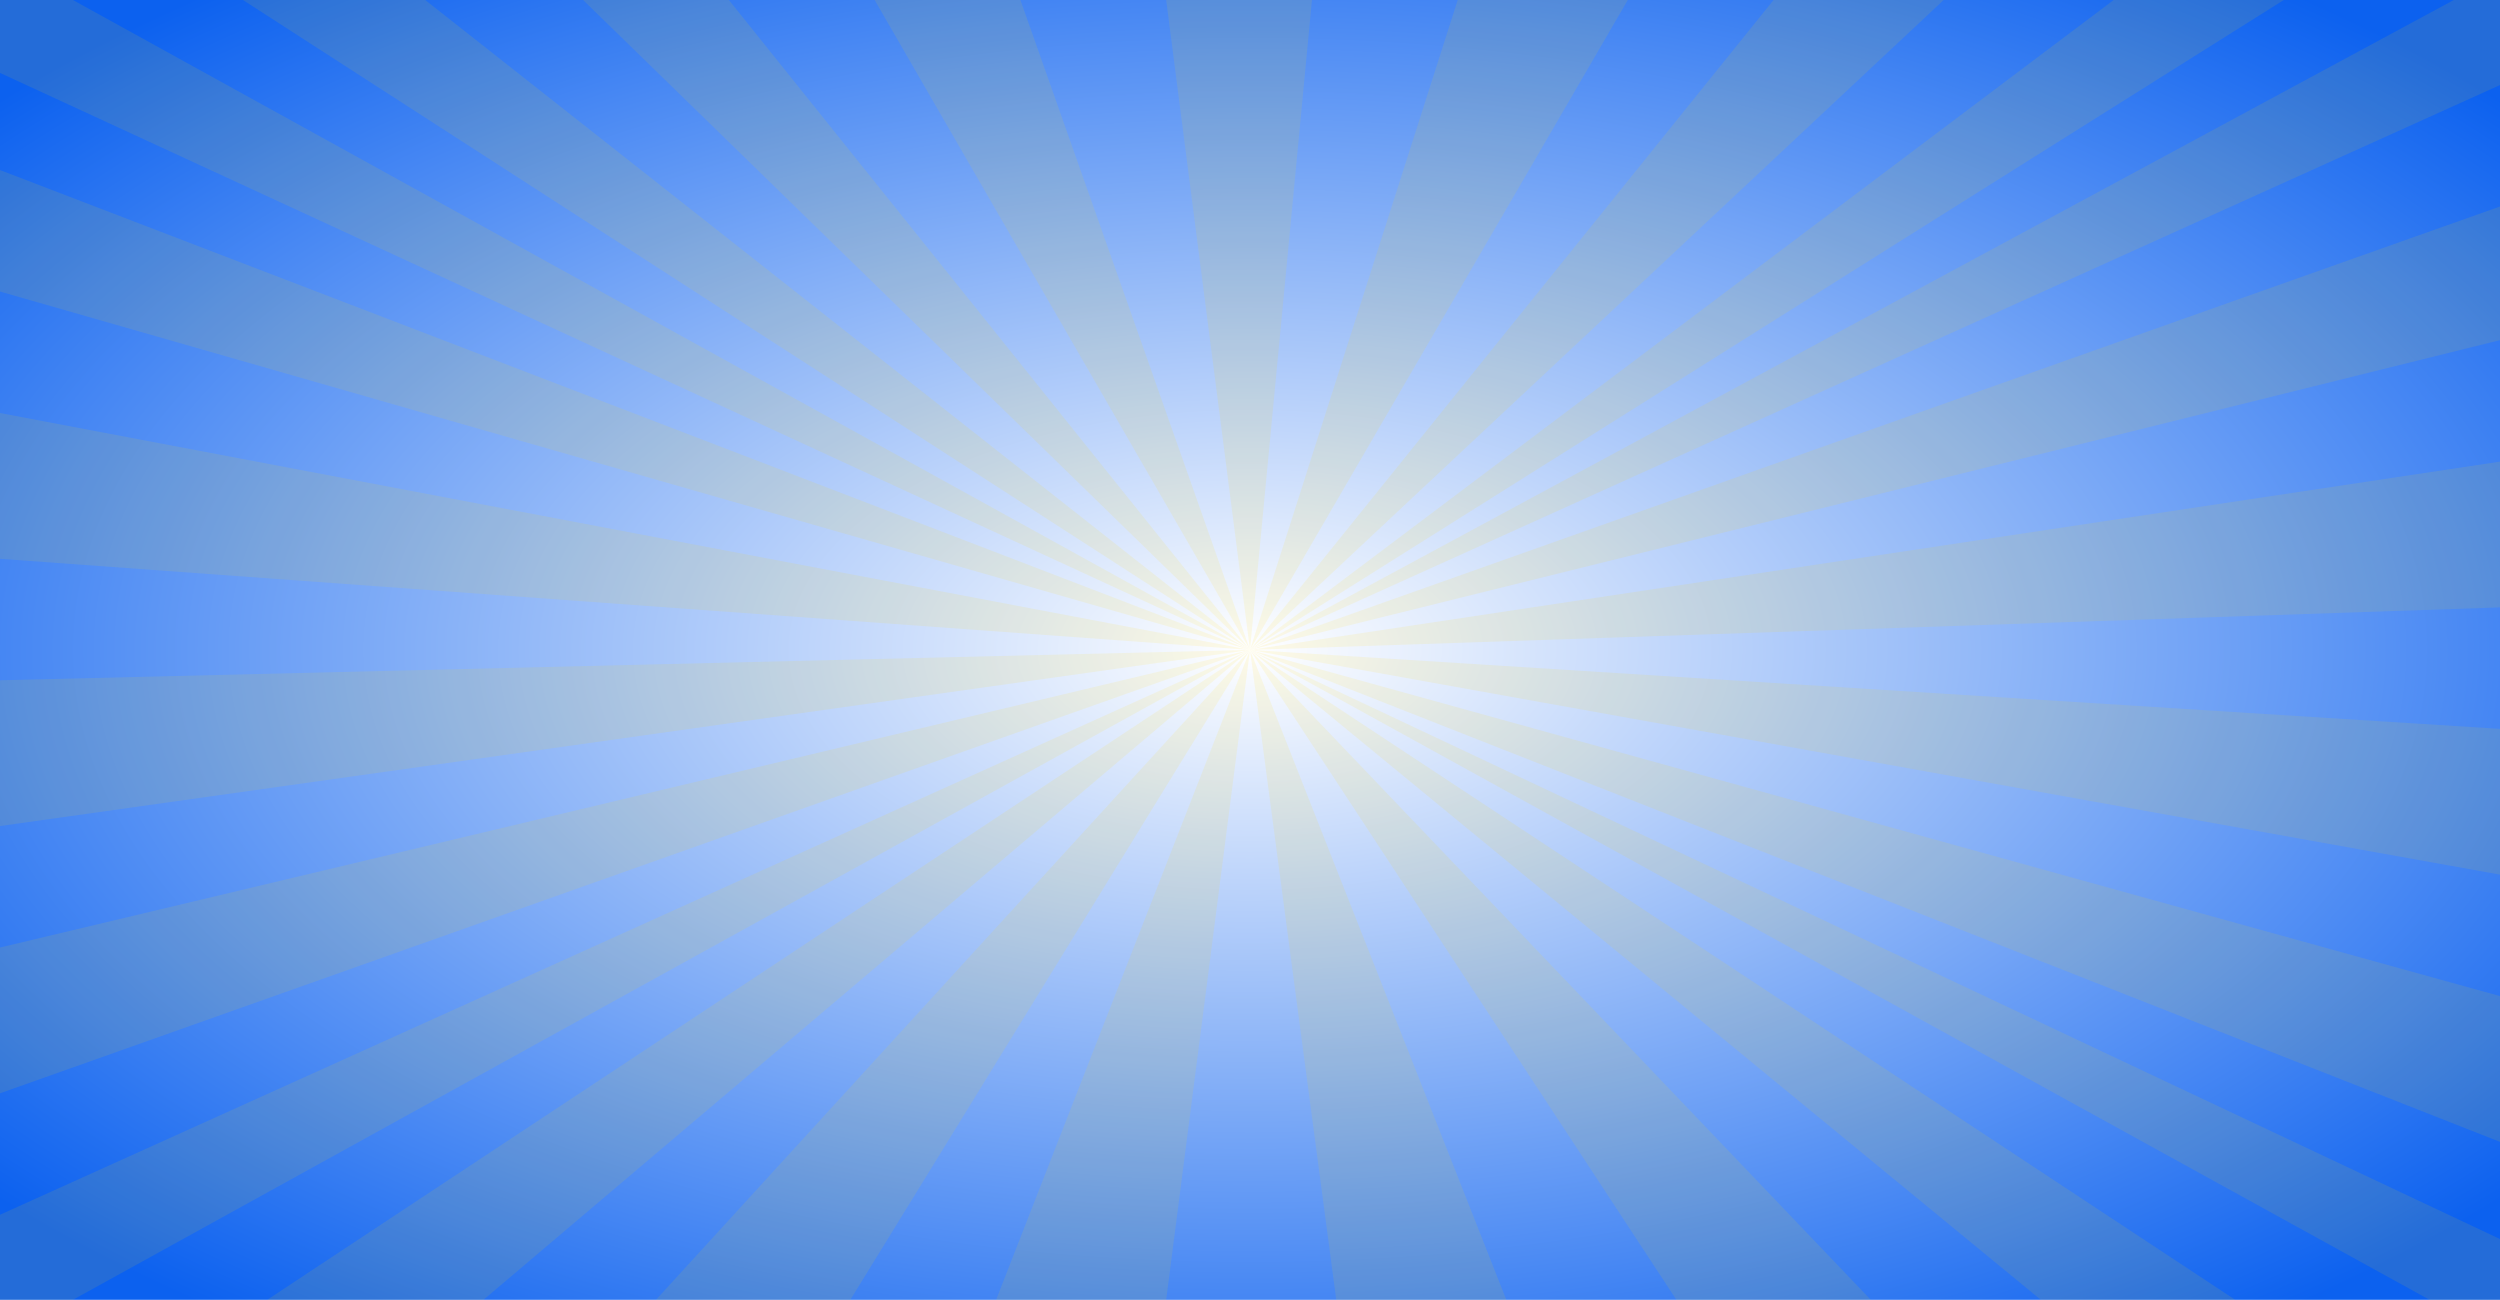
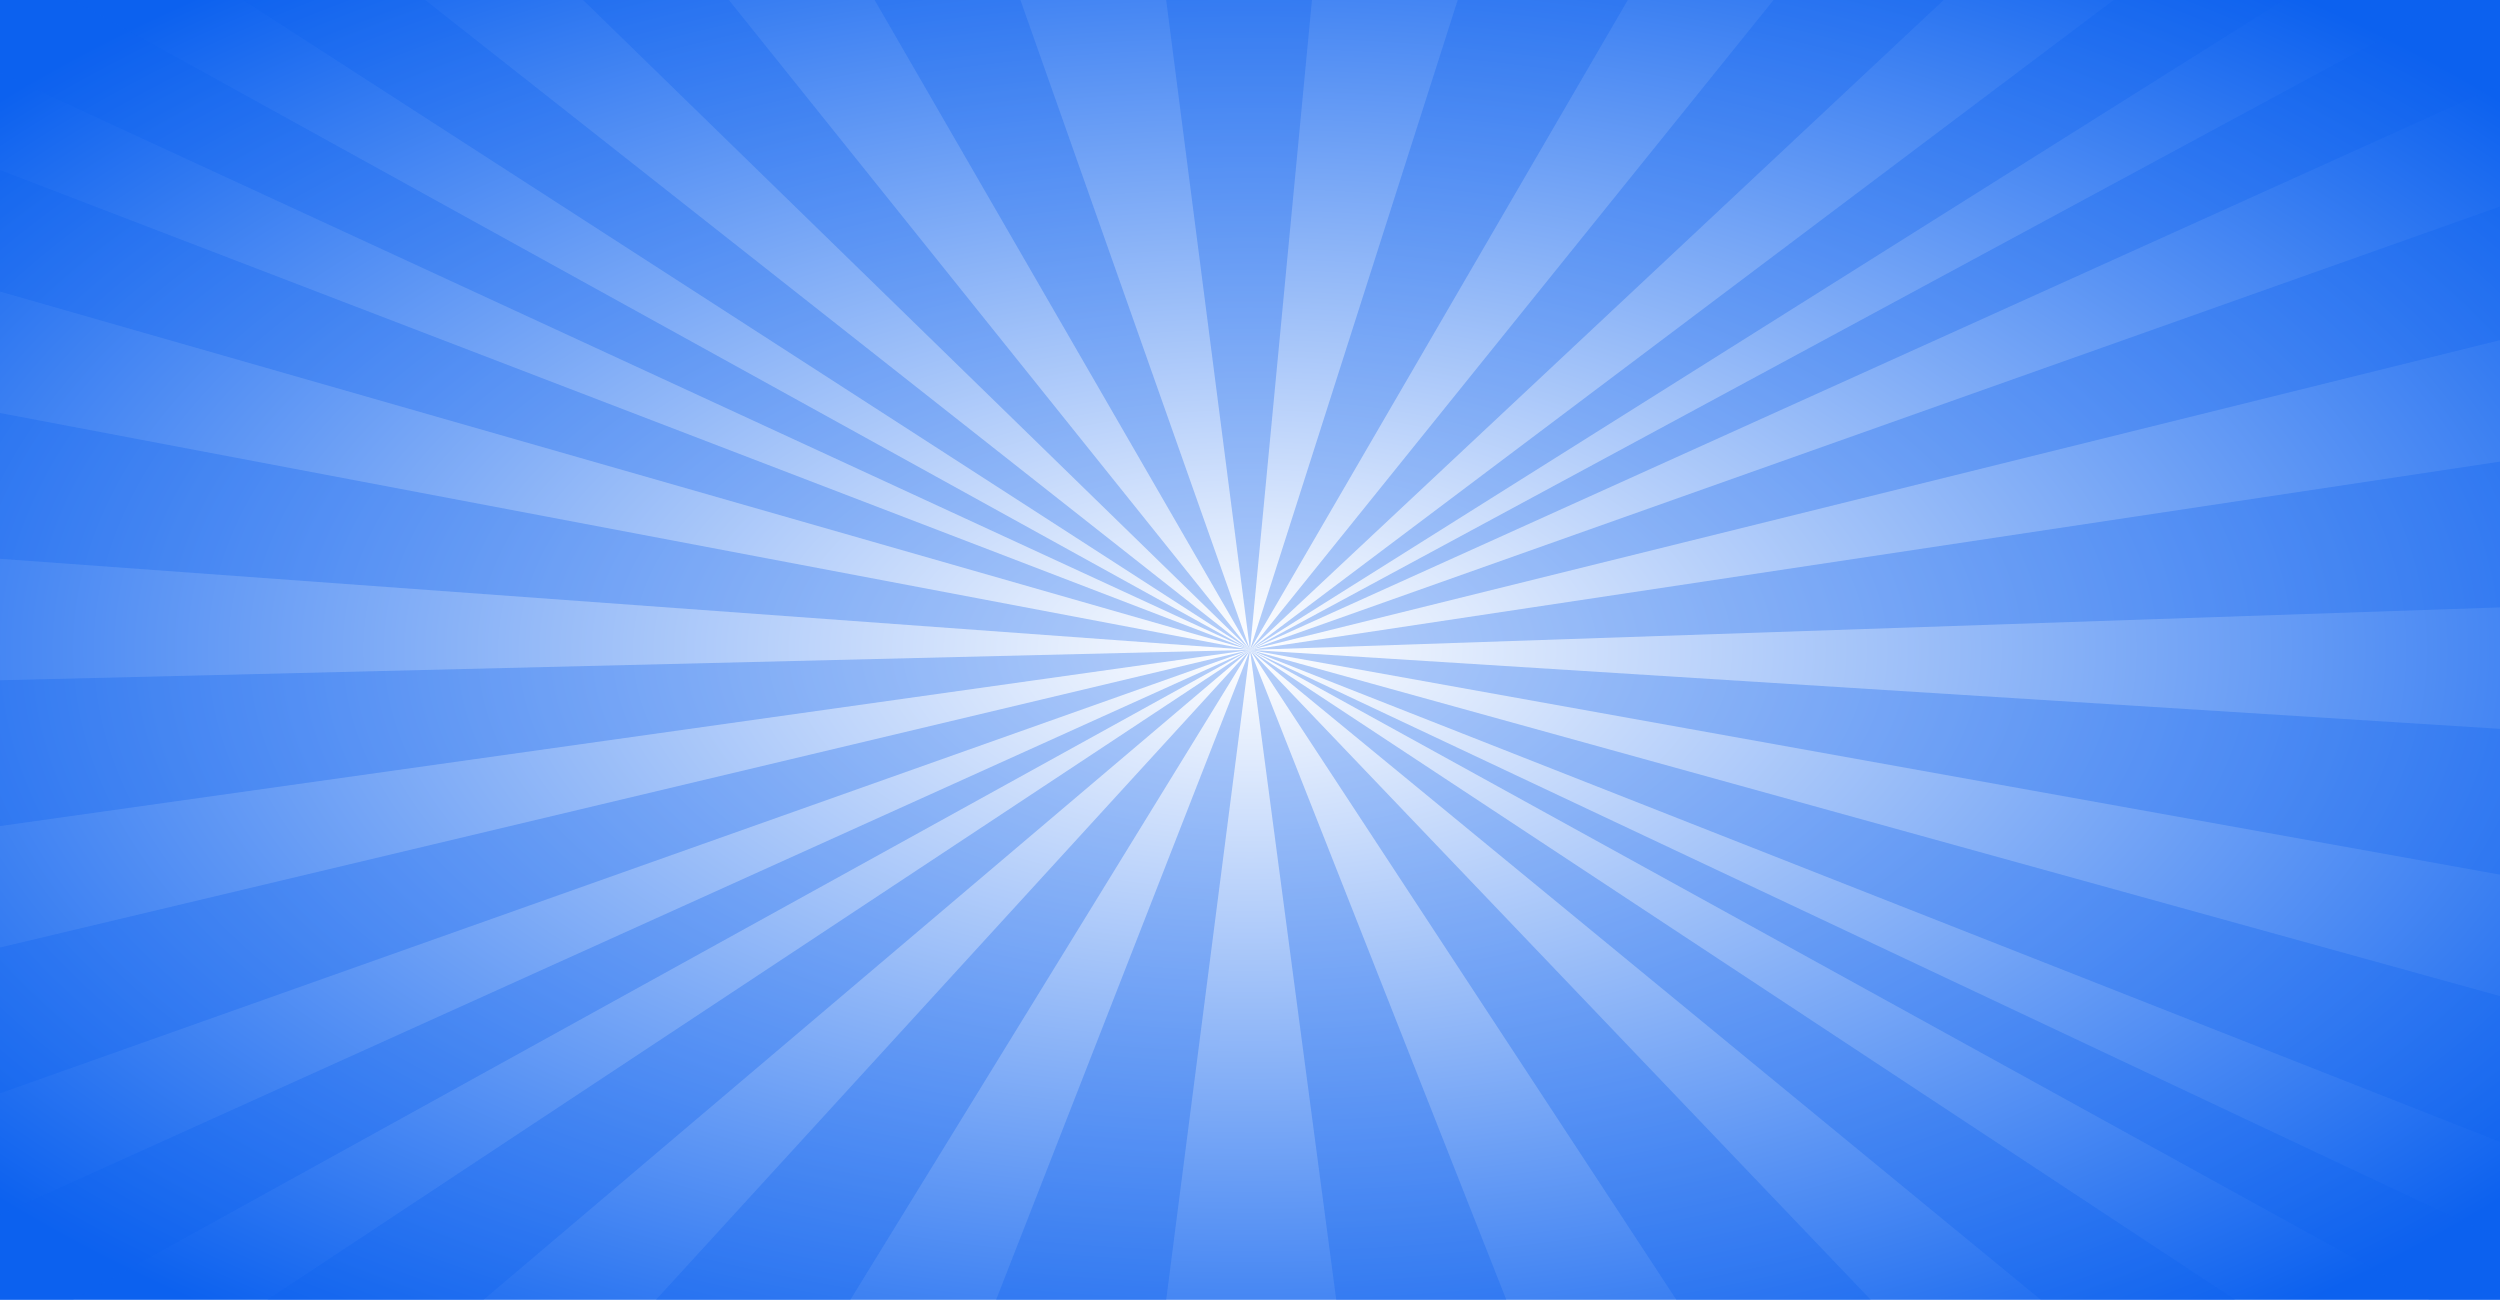
<svg xmlns="http://www.w3.org/2000/svg" width="1029" height="535" version="1.1" viewBox="0 0 1029 535">
  <defs>
    <radialGradient id="grad1" cx="50%" cy="50%" r="65%" fx="50%" fy="50%">
      <stop offset="0%" style="stop-color:rgb(255,255,255);        stop-opacity:2" />
      <stop class="color-lineas" offset="100%" style="stop-color:rgb(12,97,239);stop-opacity:1" />
    </radialGradient>
  </defs>
  <rect x="0" y="0" width="1029" height="535" fill="url(#grad1)" stroke="" />
-   <polyline fill="gold" opacity=".10" points="0,0 30,0 514.5,267.5 0,30" />
-   <polyline fill="gold" opacity=".10" points="100,0 514.5,267.5 175,0" />
-   <polyline fill="gold" opacity=".10" points="240,0 514.5,267.5 300,0" />
-   <polyline fill="gold" opacity=".10" points="360,0 514.5,267.5 420,0" />
-   <polyline fill="gold" opacity=".10" points="480,0 514.5,267.5 540,0" />
-   <polyline fill="gold" opacity=".10" points="600,0 514.5,267.5 670,0" />
-   <polyline fill="gold" opacity=".10" points="730,0 514.5,267.5 800,0" />
-   <polyline fill="gold" opacity=".10" points="870,0 514.5,267.5 940,0" />
-   <polyline fill="gold" opacity=".10" points="1010,0 514.5,267.5 1029,35 1029,0" />
-   <polyline fill="gold" opacity=".10" points="1029,85 514.5,267.5 1029,140" />
-   <polyline fill="gold" opacity=".10" points="1029,190 514.5,267.5 1029,250" />
-   <polyline fill="gold" opacity=".10" points="1029,300 514.5,267.5 1029,360" />
-   <polyline fill="gold" opacity=".10" points="1029,410 514.5,267.5 1029,470" />
-   <polyline fill="gold" opacity=".10" points="1029,510 514.5,267.5 1000,535 1029,535" />
-   <polyline fill="gold" opacity=".10" points="840,535 514.5,267.5 920,535" />
-   <polyline fill="gold" opacity=".10" points="690,535 514.5,267.5 770,535" />
-   <polyline fill="gold" opacity=".10" points="550,535 514.5,267.5 620,535" />
-   <polyline fill="gold" opacity=".10" points="410,535 514.5,267.5 480,535" />
-   <polyline fill="gold" opacity=".10" points="350,535 514.5,267.5 270,535" />
-   <polyline fill="gold" opacity=".10" points="199,535 514.5,267.5 110,535" />
-   <polyline fill="gold" opacity=".10" points="30,535 514.5,267.5 0,500 0,535" />
-   <polyline fill="gold" opacity=".10" points="0,390 514.5,267.5 0,450" />
-   <polyline fill="gold" opacity=".10" points="0,340 514.5,267.5 0,280" />
-   <polyline fill="gold" opacity=".10" points="0,170 514.5,267.5 0,230" />
-   <polyline fill="gold" opacity=".10" points="0,70 514.5,267.5 0,120" />
+   <polyline fill="#0c61ef" opacity=".3" points="0,0 30,0 514.5,267.5 0,30" />
+   <polyline fill="#0c61ef" opacity=".3" points="100,0 514.5,267.5 175,0" />
+   <polyline fill="#0c61ef" opacity=".3" points="240,0 514.5,267.5 300,0" />
+   <polyline fill="#0c61ef" opacity=".3" points="360,0 514.5,267.5 420,0" />
+   <polyline fill="#0c61ef" opacity=".3" points="480,0 514.5,267.5 540,0" />
+   <polyline fill="#0c61ef" opacity=".3" points="600,0 514.5,267.5 670,0" />
+   <polyline fill="#0c61ef" opacity=".3" points="730,0 514.5,267.5 800,0" />
+   <polyline fill="#0c61ef" opacity=".3" points="870,0 514.5,267.5 940,0" />
+   <polyline fill="#0c61ef" opacity=".3" points="1010,0 514.5,267.5 1029,35 1029,0" />
+   <polyline fill="#0c61ef" opacity=".3" points="1029,85 514.5,267.5 1029,140" />
+   <polyline fill="#0c61ef" opacity=".3" points="1029,190 514.5,267.5 1029,250" />
+   <polyline fill="#0c61ef" opacity=".3" points="1029,300 514.5,267.5 1029,360" />
+   <polyline fill="#0c61ef" opacity=".3" points="1029,410 514.5,267.5 1029,470" />
+   <polyline fill="#0c61ef" opacity=".3" points="1029,510 514.5,267.5 1000,535 1029,535" />
+   <polyline fill="#0c61ef" opacity=".3" points="840,535 514.5,267.5 920,535" />
+   <polyline fill="#0c61ef" opacity=".3" points="690,535 514.5,267.5 770,535" />
+   <polyline fill="#0c61ef" opacity=".3" points="550,535 514.5,267.5 620,535" />
+   <polyline fill="#0c61ef" opacity=".3" points="410,535 514.5,267.5 480,535" />
+   <polyline fill="#0c61ef" opacity=".3" points="350,535 514.5,267.5 270,535" />
+   <polyline fill="#0c61ef" opacity=".3" points="199,535 514.5,267.5 110,535" />
+   <polyline fill="#0c61ef" opacity=".3" points="30,535 514.5,267.5 0,500 0,535" />
+   <polyline fill="#0c61ef" opacity=".3" points="0,390 514.5,267.5 0,450" />
+   <polyline fill="#0c61ef" opacity=".3" points="0,340 514.5,267.5 0,280" />
+   <polyline fill="#0c61ef" opacity=".3" points="0,170 514.5,267.5 0,230" />
+   <polyline fill="#0c61ef" opacity=".3" points="0,70 514.5,267.5 0,120" />
</svg>
